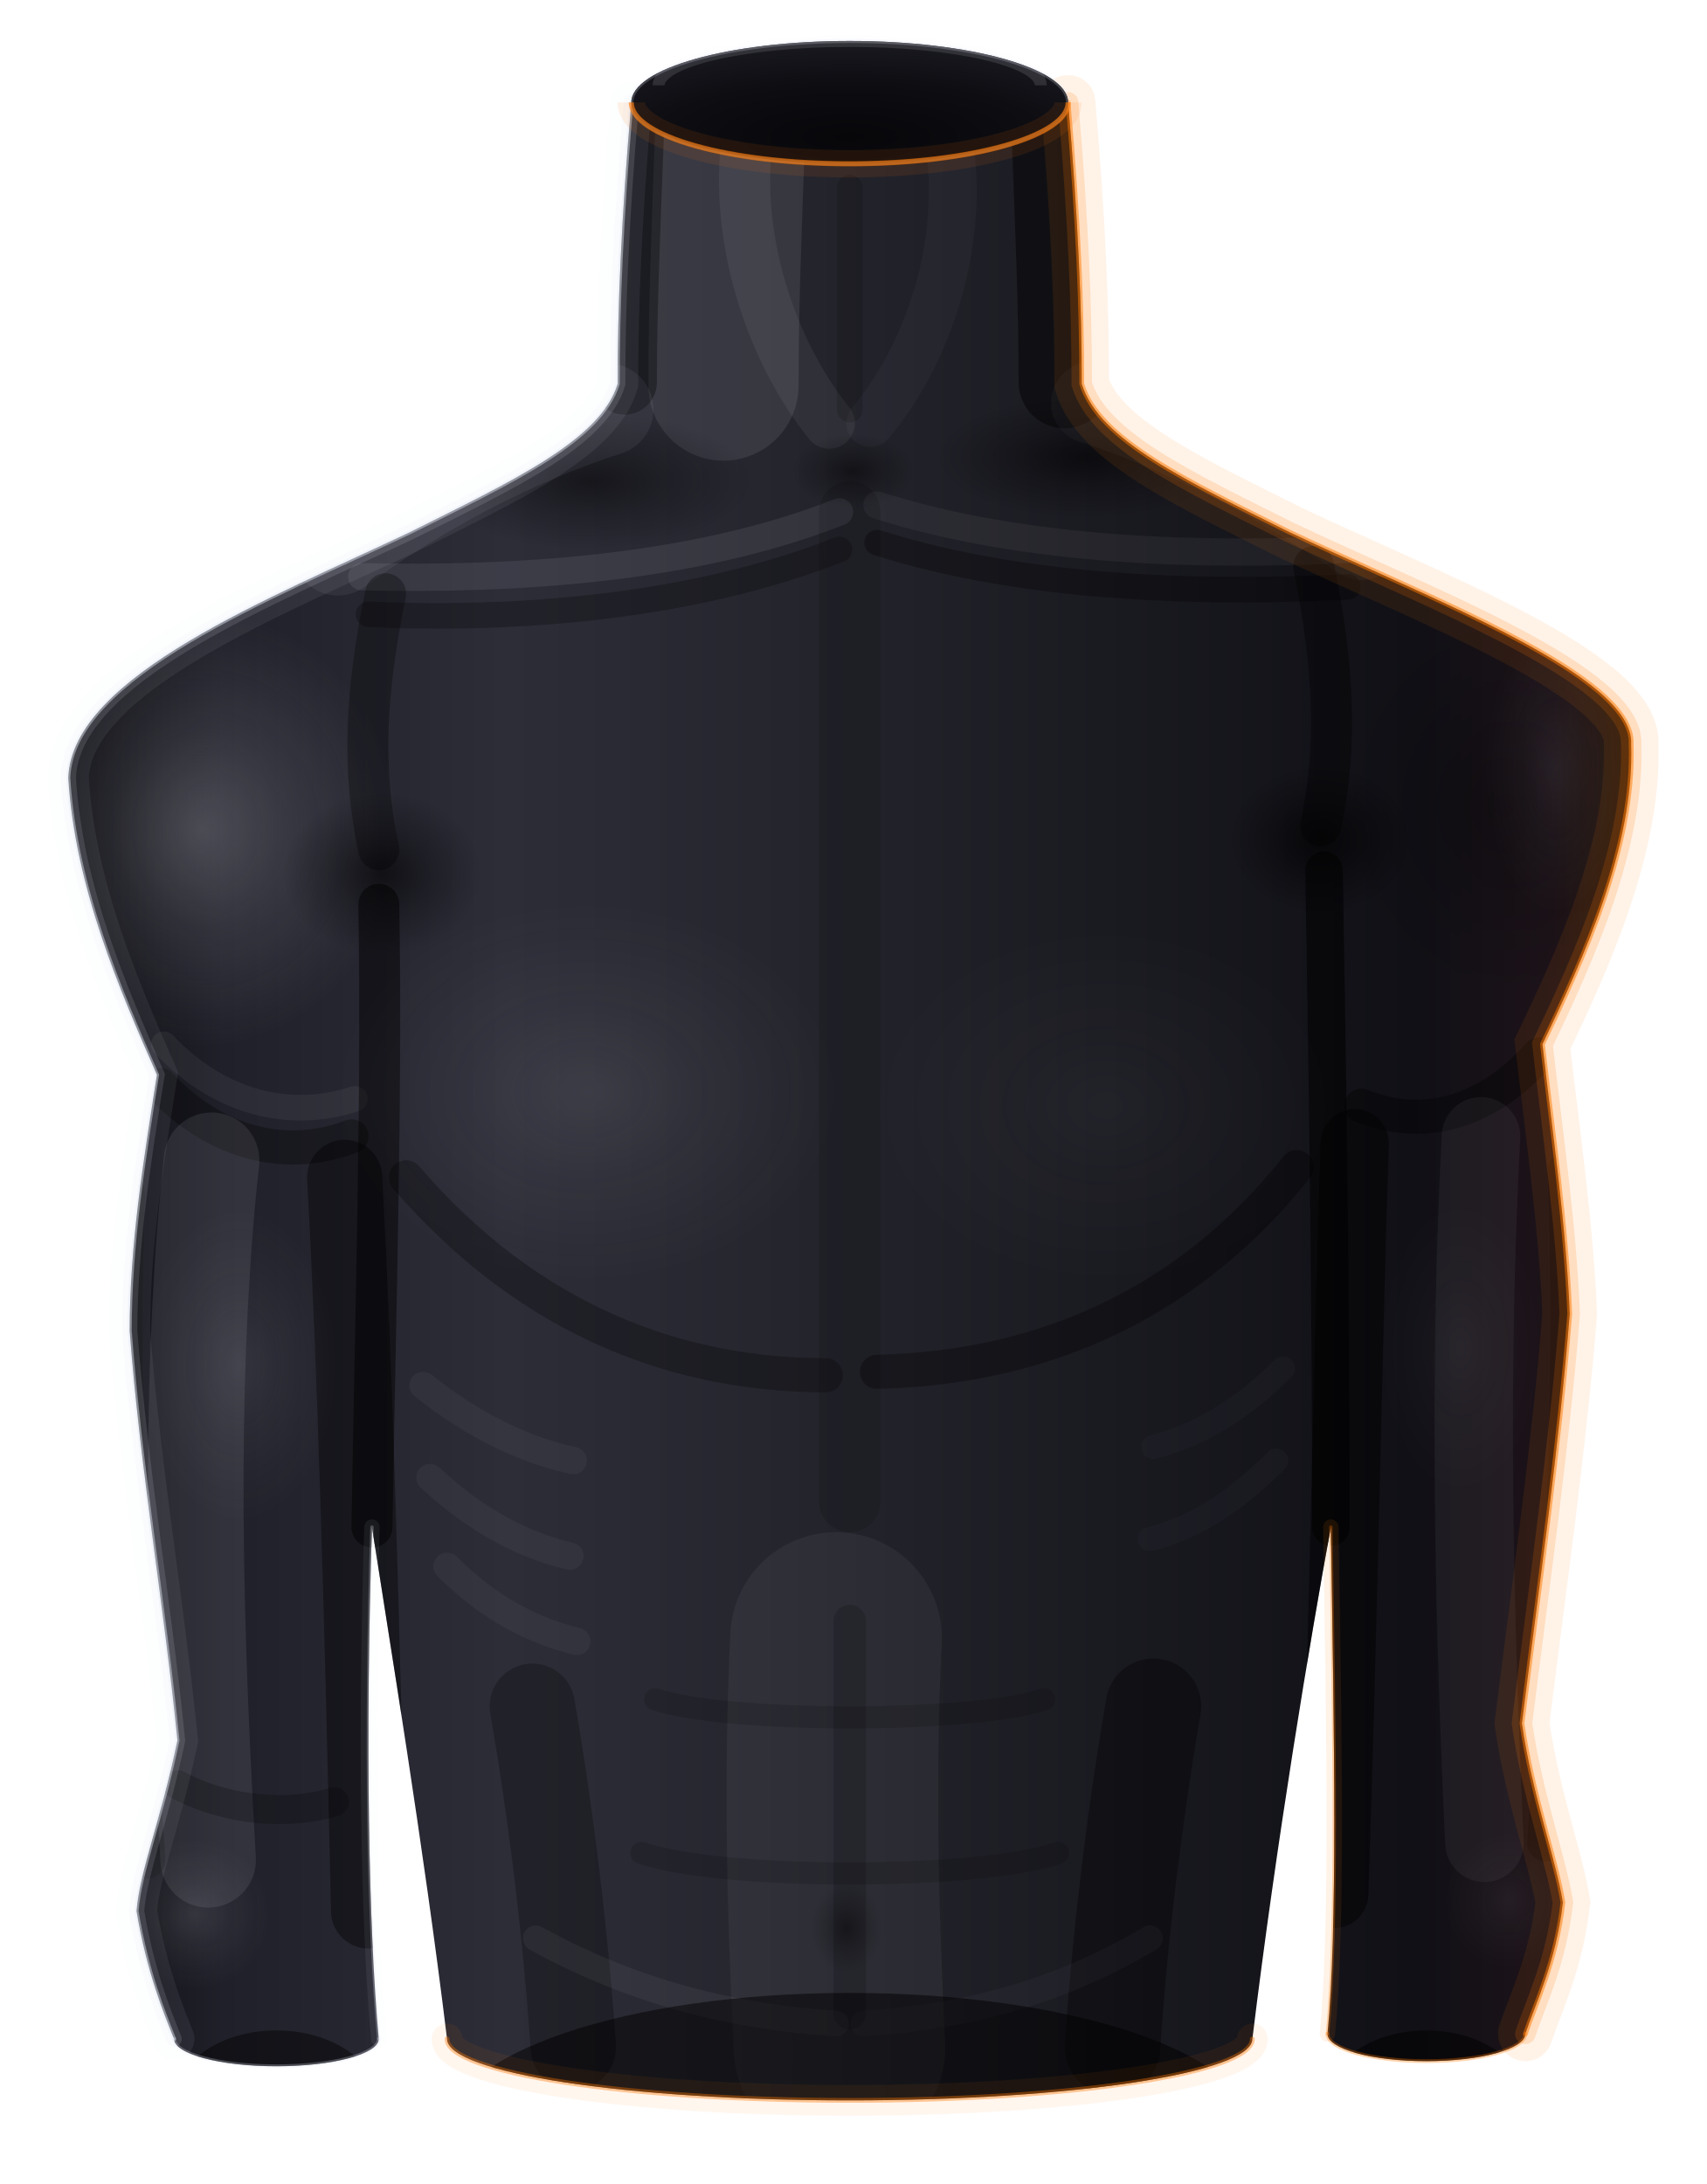
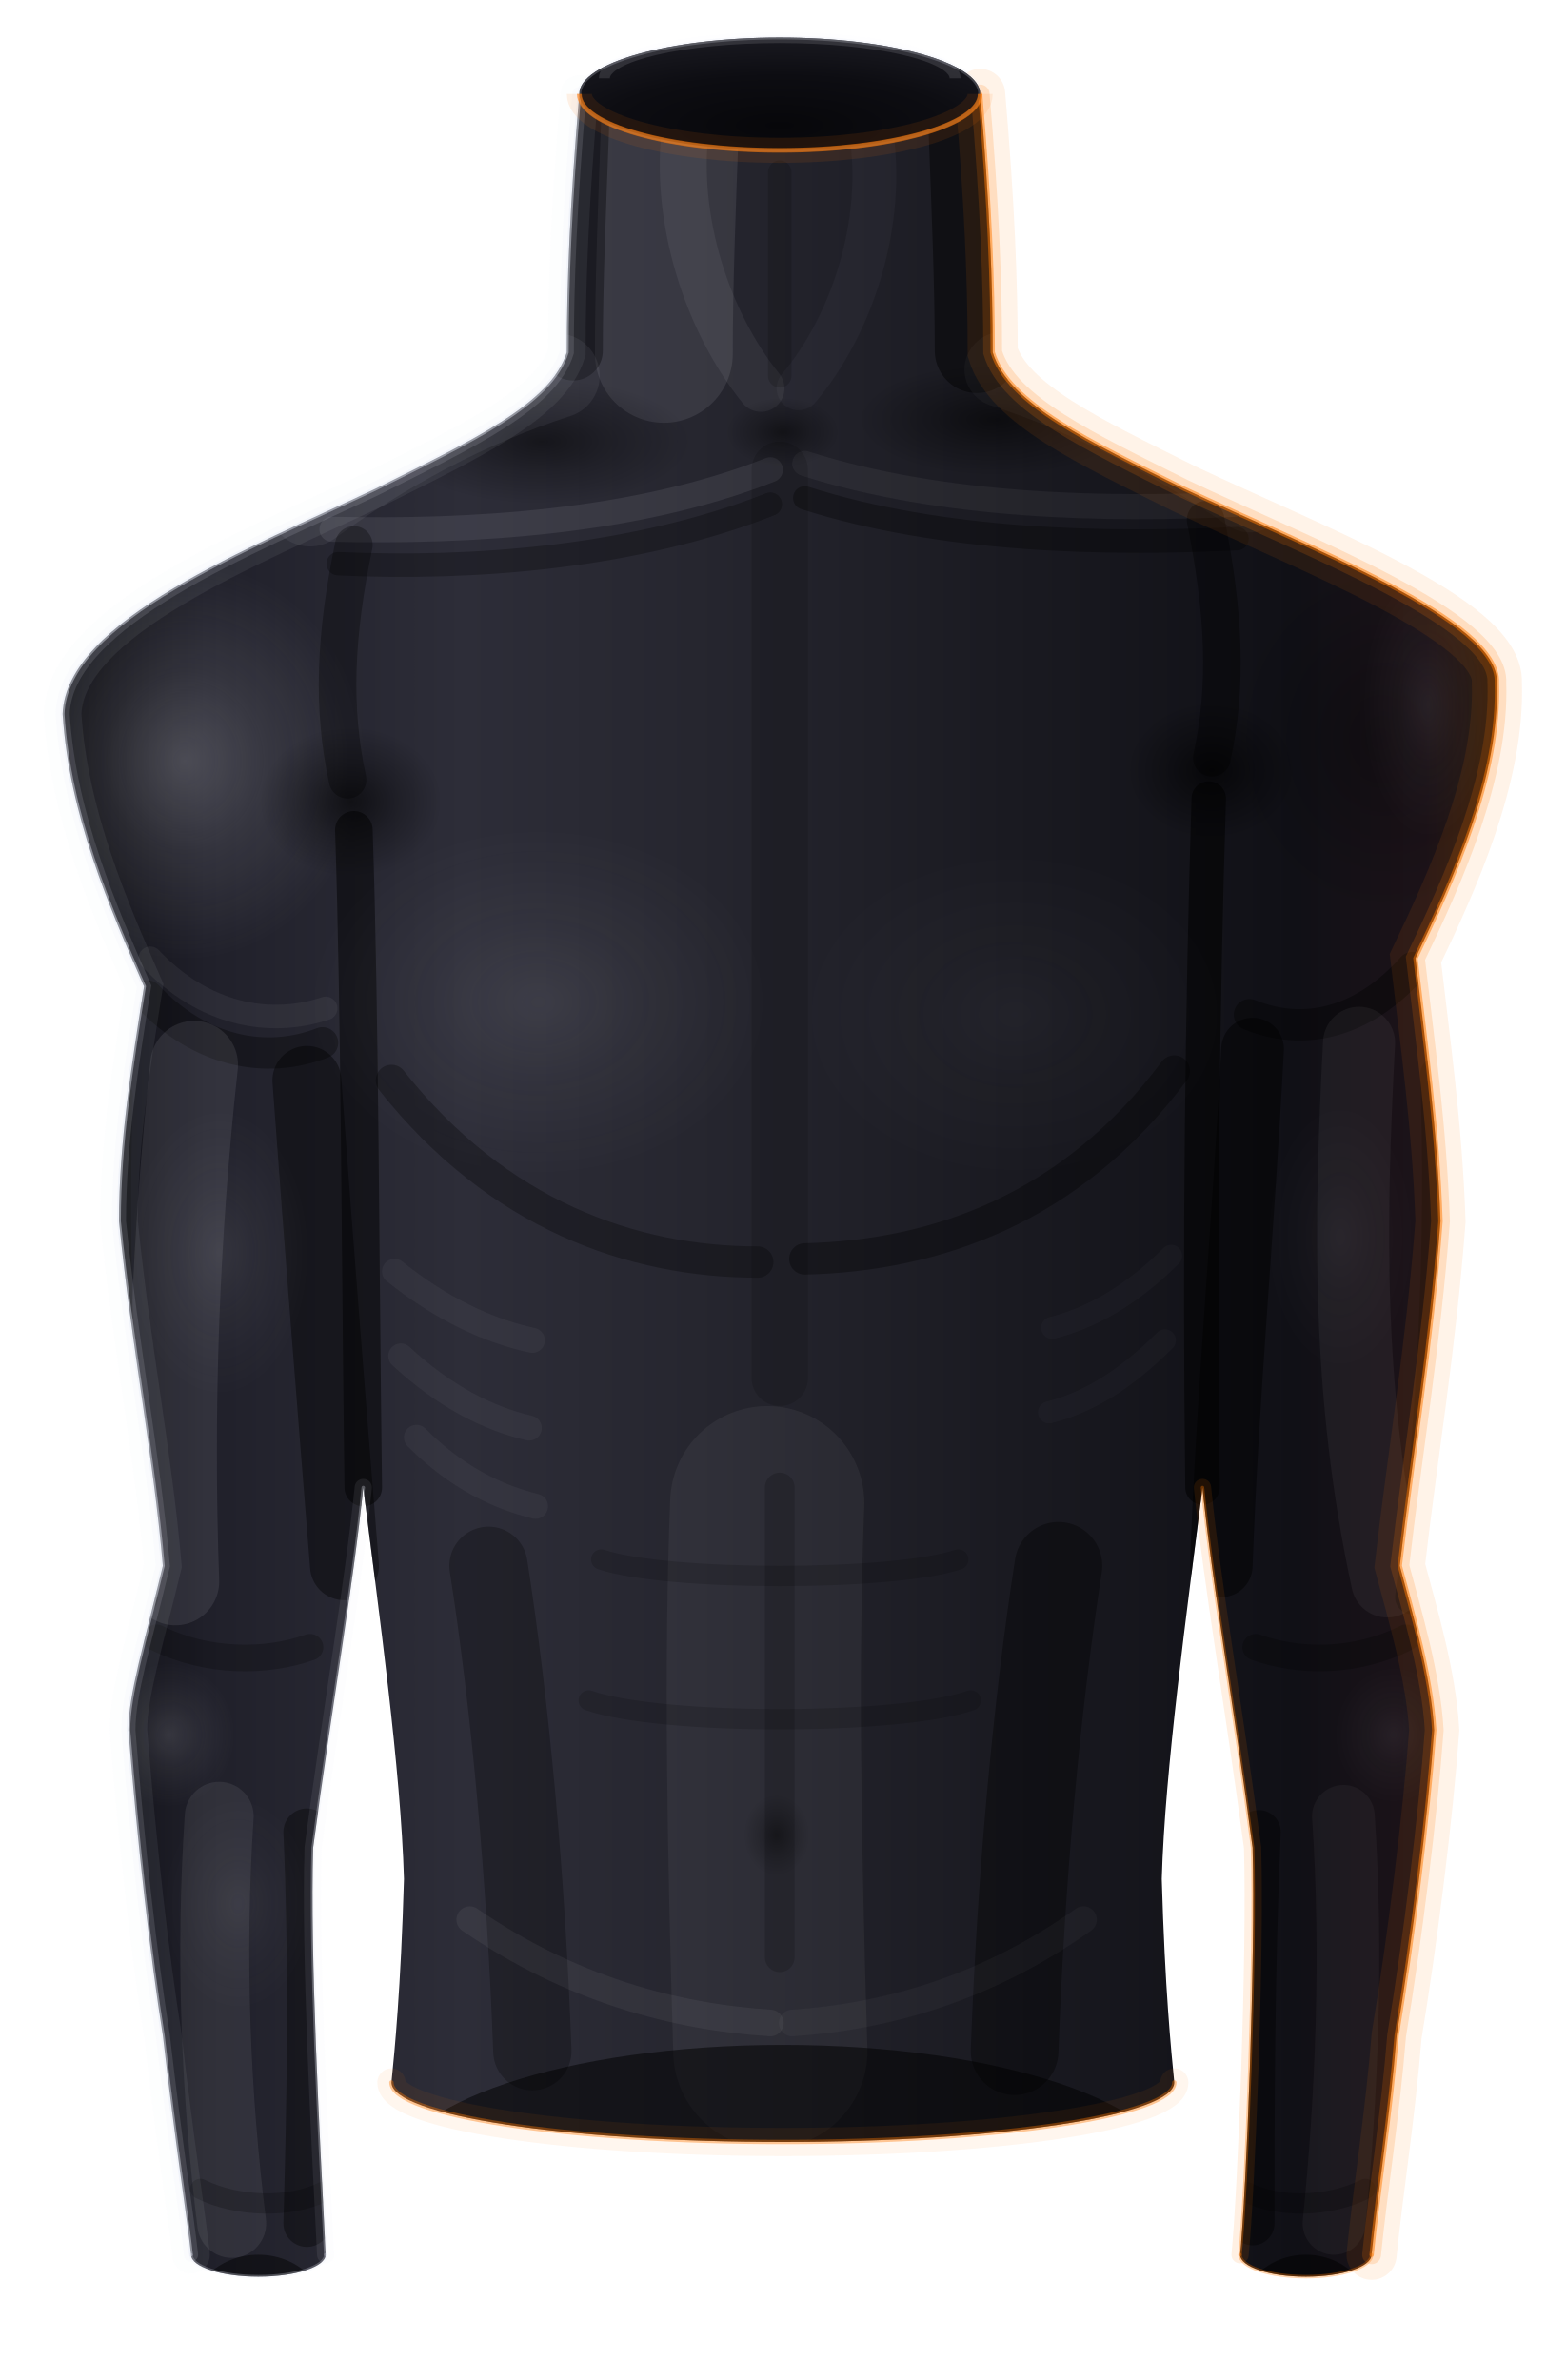
- <svg xmlns="http://www.w3.org/2000/svg" viewBox="0 0 1000 1280" width="1000" height="1280">
+ <svg xmlns="http://www.w3.org/2000/svg" viewBox="0 0 1000 1520" width="1000" height="1520">
  <defs>
    <linearGradient id="cilindro" gradientUnits="userSpaceOnUse" x1="40" y1="0" x2="956" y2="0">
      <stop offset="0" stop-color="#0D0D12" />
      <stop offset="0.1" stop-color="#20202A" />
      <stop offset="0.28" stop-color="#2D2D38" />
      <stop offset="0.44" stop-color="#26262F" />
      <stop offset="0.66" stop-color="#1A1A21" />
      <stop offset="0.86" stop-color="#101016" />
      <stop offset="0.95" stop-color="#1D1319" />
      <stop offset="1" stop-color="#2E1C11" />
    </linearGradient>
    <radialGradient id="realce">
      <stop offset="0" stop-color="#F2F2FA" stop-opacity="0.9" />
      <stop offset="0.45" stop-color="#F2F2FA" stop-opacity="0.4" />
      <stop offset="1" stop-color="#F2F2FA" stop-opacity="0" />
    </radialGradient>
    <radialGradient id="sombra">
      <stop offset="0" stop-color="#000000" stop-opacity="0.9" />
      <stop offset="0.5" stop-color="#000000" stop-opacity="0.4" />
      <stop offset="1" stop-color="#000000" stop-opacity="0" />
    </radialGradient>
    <radialGradient id="oco" cx="0.5" cy="0.78" r="0.8">
      <stop offset="0" stop-color="#07070A" />
      <stop offset="0.55" stop-color="#0D0D12" />
      <stop offset="1" stop-color="#1A1A21" />
    </radialGradient>
-     <path id="silhueta" d="M370 60       C 364 130 362 180 362 225       C 352 258 300 282 240 312       C 160 350 42 396 40 456       C 44 520 70 580 92 630       C 84 680 76 730 76 780       C 82 860 96 940 104 1020       C 94 1068 82 1096 80 1120       C 86 1156 96 1180 102 1195       A 60 16 0 0 0 222 1195       C 216 1130 214 1020 218 895       C 228 960 248 1080 262 1195       A 236 36 0 0 0 734 1195       C 748 1080 768 960 780 895       C 782 1020 784 1130 778 1192       A 58 16 0 0 0 894 1192       C 900 1174 912 1150 916 1115       C 912 1090 898 1052 892 1010       C 902 930 914 846 920 770       C 918 720 910 664 904 612       C 928 562 958 496 956 436       C 958 396 836 350 756 312       C 696 282 644 258 634 225       C 634 180 632 130 626 60       A 128 36 0 0 0 370 60 Z" />
+     <path id="silhueta" d="M370 60       C 364 130 362 180 362 225       C 352 258 300 282 240 312       C 160 350 42 396 40 456       C 44 520 70 580 92 630       C 84 680 76 730 76 780       C 84 860 98 930 104 1000       C 92 1050 82 1082 82 1105       C 88 1180 96 1250 104 1300       C 112 1370 120 1420 122 1440       A 43 14 0 0 0 208 1440       C 204 1360 198 1250 200 1180       C 212 1090 226 1010 232 950       C 242 1030 256 1130 258 1200       C 256 1270 252 1310 250 1330       A 250 38 0 0 0 750 1330       C 748 1310 744 1270 742 1200       C 744 1130 758 1030 768 950       C 774 1010 788 1090 800 1180       C 802 1250 796 1400 792 1440       A 42 14 0 0 0 876 1440       C 880 1400 888 1350 892 1300       C 902 1240 912 1160 916 1105       C 914 1070 902 1030 894 1000       C 902 930 914 860 920 780       C 918 720 910 664 904 612       C 928 562 958 496 956 436       C 958 396 836 350 756 312       C 696 282 644 258 634 225       C 634 180 632 130 626 60       A 128 36 0 0 0 370 60 Z" />
    <clipPath id="corpo">
      <use href="#silhueta" />
    </clipPath>
-     <path id="ladoD" d="M626 60 C 632 130 634 180 634 225       C 644 258 696 282 756 312 C 836 350 958 396 956 436       C 958 496 928 562 904 612 C 910 664 918 720 920 770       C 914 846 902 930 892 1010 C 898 1052 912 1090 916 1115       C 912 1150 900 1174 894 1192" />
-     <path id="ladoE" d="M370 60 C 364 130 362 180 362 225       C 352 258 300 282 240 312 C 160 350 42 396 40 456       C 44 520 70 580 92 630 C 84 680 76 730 76 780       C 82 860 96 940 104 1020 C 94 1068 82 1096 80 1120       C 86 1156 96 1180 102 1195" />
-     <path id="dentroE" d="M222 1195 C 216 1130 214 1020 218 895" />
-     <path id="dentroD" d="M780 895 C 782 1020 784 1130 778 1192" />
-     <path id="baseE" d="M102 1195 A 60 16 0 0 0 222 1195" />
-     <path id="baseC" d="M262 1195 A 236 36 0 0 0 734 1195" />
-     <path id="baseD" d="M778 1192 A 58 16 0 0 0 894 1192" />
+     <path id="ladoD" d="M626 60 C 632 130 634 180 634 225       C 644 258 696 282 756 312 C 836 350 958 396 956 436       C 958 496 928 562 904 612 C 910 664 918 720 920 780       C 914 860 902 930 894 1000 C 902 1030 914 1070 916 1105       C 912 1160 902 1240 892 1300 C 888 1350 880 1400 876 1440" />
+     <path id="ladoE" d="M370 60 C 364 130 362 180 362 225       C 352 258 300 282 240 312 C 160 350 42 396 40 456       C 44 520 70 580 92 630 C 84 680 76 730 76 780       C 84 860 98 930 104 1000 C 92 1050 82 1082 82 1105       C 88 1180 96 1250 104 1300 C 112 1370 120 1420 122 1440" />
+     <path id="dentroE" d="M208 1440 C 204 1360 198 1250 200 1180       C 212 1090 226 1010 232 950" />
+     <path id="dentroD" d="M768 950 C 774 1010 788 1090 800 1180       C 802 1250 796 1400 792 1440" />
+     <path id="baseE" d="M122 1440 A 43 14 0 0 0 208 1440" />
+     <path id="baseC" d="M250 1330 A 250 38 0 0 0 750 1330" />
+     <path id="baseD" d="M792 1440 A 42 14 0 0 0 876 1440" />
  </defs>
  <use href="#silhueta" fill="url(#cilindro)" />
  <g clip-path="url(#corpo)" fill="none" stroke-linecap="round">
    <path d="M428 76 C 426 130 424 180 424 226" stroke="#F2F2FA" stroke-opacity="0.09" stroke-width="88" />
    <path d="M370 82 C 368 134 366 182 366 224" stroke="#000000" stroke-opacity="0.34" stroke-width="38" />
    <path d="M620 82 C 622 134 624 182 624 224" stroke="#000000" stroke-opacity="0.44" stroke-width="54" />
    <path d="M438 80 C 430 140 452 206 486 248" stroke="#F2F2FA" stroke-opacity="0.06" stroke-width="30" />
    <path d="M556 82 C 566 142 544 208 510 248" stroke="#F2F2FA" stroke-opacity="0.032" stroke-width="28" />
    <path d="M498 110 C 498 160 498 206 498 240" stroke="#000000" stroke-opacity="0.16" stroke-width="15" />
    <ellipse cx="346" cy="282" rx="96" ry="40" fill="url(#sombra)" opacity="0.54" stroke="none" />
    <ellipse cx="636" cy="268" rx="88" ry="36" fill="url(#sombra)" opacity="0.6" stroke="none" />
    <path d="M356 240 C 300 258 244 288 198 322" stroke="#F2F2FA" stroke-opacity="0.06" stroke-width="54" />
    <path d="M640 236 C 696 254 752 284 798 316" stroke="#F2F2FA" stroke-opacity="0.03" stroke-width="48" />
    <path d="M212 338 C 300 340 406 334 492 300" stroke="#F2F2FA" stroke-opacity="0.08" stroke-width="16" />
    <path d="M790 322 C 706 326 602 324 514 296" stroke="#F2F2FA" stroke-opacity="0.05" stroke-width="16" />
    <path d="M216 360 C 302 364 406 356 492 322" stroke="#000000" stroke-opacity="0.26" stroke-width="15" />
    <path d="M790 344 C 706 348 602 346 514 318" stroke="#000000" stroke-opacity="0.3" stroke-width="15" />
    <ellipse cx="500" cy="276" rx="36" ry="22" fill="url(#sombra)" opacity="0.52" stroke="none" />
    <ellipse cx="118" cy="486" rx="116" ry="128" fill="url(#realce)" opacity="0.24" stroke="none" />
    <ellipse cx="882" cy="472" rx="98" ry="114" fill="url(#sombra)" opacity="0.3" stroke="none" />
    <ellipse cx="912" cy="450" rx="42" ry="86" fill="url(#realce)" opacity="0.08" stroke="none" />
    <path d="M226 348 C 214 406 212 452 222 498" stroke="#000000" stroke-opacity="0.3" stroke-width="24" />
    <path d="M770 332 C 782 392 784 438 774 484" stroke="#000000" stroke-opacity="0.36" stroke-width="24" />
    <path d="M94 636 C 128 672 170 680 206 666" stroke="#000000" stroke-opacity="0.32" stroke-width="20" />
    <path d="M902 618 C 870 654 832 662 798 648" stroke="#000000" stroke-opacity="0.36" stroke-width="20" />
    <path d="M96 612 C 130 648 172 656 208 644" stroke="#F2F2FA" stroke-opacity="0.055" stroke-width="15" />
    <ellipse cx="224" cy="512" rx="58" ry="48" fill="url(#sombra)" opacity="0.66" stroke="none" />
    <ellipse cx="774" cy="492" rx="54" ry="44" fill="url(#sombra)" opacity="0.72" stroke="none" />
-     <path d="M222 530 C 224 640 220 770 218 895" stroke="#000000" stroke-opacity="0.48" stroke-width="24" />
-     <path d="M776 510 C 778 626 780 760 780 895" stroke="#000000" stroke-opacity="0.54" stroke-width="22" />
+     <path d="M226 530 C 230 650 230 800 232 950" stroke="#000000" stroke-opacity="0.48" stroke-width="24" />
+     <path d="M772 510 C 768 640 766 790 768 950" stroke="#000000" stroke-opacity="0.54" stroke-width="22" />
    <ellipse cx="344" cy="640" rx="148" ry="112" fill="url(#realce)" opacity="0.1" stroke="none" />
    <ellipse cx="648" cy="648" rx="138" ry="106" fill="url(#realce)" opacity="0.045" stroke="none" />
-     <path d="M238 690 C 312 776 400 806 484 806" stroke="#000000" stroke-opacity="0.28" stroke-width="20" />
-     <path d="M760 684 C 690 772 600 802 514 804" stroke="#000000" stroke-opacity="0.32" stroke-width="20" />
+     <path d="M250 690 C 318 776 404 806 484 806" stroke="#000000" stroke-opacity="0.28" stroke-width="20" />
+     <path d="M750 684 C 684 772 598 802 514 804" stroke="#000000" stroke-opacity="0.32" stroke-width="20" />
    <path d="M498 300 L 498 880" stroke="#000000" stroke-opacity="0.13" stroke-width="36" />
    <g stroke="#F2F2FA" stroke-opacity="0.042" stroke-width="16">
-       <path d="M248 812 C 278 836 308 850 336 856" />
-       <path d="M252 866 C 280 892 308 906 334 912" />
-       <path d="M262 918 C 288 944 314 956 338 962" />
+       <path d="M252 812 C 282 836 312 850 340 856" />
+       <path d="M256 866 C 284 892 312 906 338 912" />
+       <path d="M266 918 C 292 944 318 956 342 962" />
    </g>
    <g stroke="#F2F2FA" stroke-opacity="0.024" stroke-width="14">
-       <path d="M752 802 C 726 828 700 842 676 848" />
-       <path d="M748 856 C 722 882 698 896 674 902" />
+       <path d="M748 802 C 722 828 696 842 672 848" />
+       <path d="M744 856 C 718 882 694 896 670 902" />
    </g>
-     <path d="M124 680 C 112 790 112 920 122 1090" stroke="#F2F2FA" stroke-opacity="0.09" stroke-width="56" />
-     <path d="M74 700 C 70 810 74 930 86 1090" stroke="#000000" stroke-opacity="0.2" stroke-width="22" />
-     <path d="M202 690 C 208 800 212 940 216 1120" stroke="#000000" stroke-opacity="0.4" stroke-width="44" />
+     <path d="M124 680 C 112 790 108 900 112 1010" stroke="#F2F2FA" stroke-opacity="0.09" stroke-width="56" />
+     <path d="M74 700 C 70 810 76 920 90 1020" stroke="#000000" stroke-opacity="0.2" stroke-width="22" />
+     <path d="M196 690 C 204 800 212 900 220 1000" stroke="#000000" stroke-opacity="0.4" stroke-width="44" />
    <ellipse cx="140" cy="800" rx="58" ry="92" fill="url(#realce)" opacity="0.1" stroke="none" />
-     <ellipse cx="114" cy="1122" rx="44" ry="44" fill="url(#realce)" opacity="0.13" stroke="none" />
-     <path d="M104 1046 C 134 1062 170 1064 196 1056" stroke="#000000" stroke-opacity="0.22" stroke-width="17" />
-     <path d="M868 666 C 862 780 862 910 870 1080" stroke="#F2F2FA" stroke-opacity="0.05" stroke-width="46" />
-     <path d="M918 686 C 922 796 918 920 906 1080" stroke="#000000" stroke-opacity="0.24" stroke-width="22" />
-     <path d="M794 670 C 790 786 788 930 782 1110" stroke="#000000" stroke-opacity="0.46" stroke-width="40" />
+     <ellipse cx="108" cy="1108" rx="42" ry="46" fill="url(#realce)" opacity="0.14" stroke="none" />
+     <path d="M100 1046 C 132 1062 170 1062 198 1052" stroke="#000000" stroke-opacity="0.22" stroke-width="17" />
+     <path d="M140 1160 C 134 1250 138 1340 148 1420" stroke="#F2F2FA" stroke-opacity="0.075" stroke-width="44" />
+     <path d="M196 1170 C 200 1260 198 1350 196 1420" stroke="#000000" stroke-opacity="0.36" stroke-width="30" />
+     <ellipse cx="152" cy="1216" rx="48" ry="68" fill="url(#realce)" opacity="0.07" stroke="none" />
+     <path d="M128 1398 C 152 1410 186 1410 206 1400" stroke="#000000" stroke-opacity="0.2" stroke-width="13" />
+     <path d="M868 666 C 862 780 860 890 886 1010" stroke="#F2F2FA" stroke-opacity="0.05" stroke-width="46" />
+     <path d="M918 686 C 922 796 916 910 902 1020" stroke="#000000" stroke-opacity="0.24" stroke-width="22" />
+     <path d="M800 670 C 794 786 784 890 780 1000" stroke="#000000" stroke-opacity="0.46" stroke-width="40" />
    <ellipse cx="856" cy="790" rx="48" ry="86" fill="url(#realce)" opacity="0.05" stroke="none" />
-     <ellipse cx="884" cy="1114" rx="38" ry="40" fill="url(#realce)" opacity="0.06" stroke="none" />
-     <path d="M490 960 C 486 1040 488 1120 492 1200" stroke="#F2F2FA" stroke-opacity="0.05" stroke-width="124" />
-     <path d="M312 1000 C 324 1070 332 1140 336 1200" stroke="#000000" stroke-opacity="0.26" stroke-width="50" />
-     <path d="M676 1000 C 664 1070 656 1140 652 1200" stroke="#000000" stroke-opacity="0.34" stroke-width="56" />
-     <path d="M498 950 L 498 1180" stroke="#000000" stroke-opacity="0.17" stroke-width="19" />
+     <ellipse cx="890" cy="1108" rx="38" ry="44" fill="url(#realce)" opacity="0.07" stroke="none" />
+     <path d="M898 1046 C 866 1062 830 1062 802 1052" stroke="#000000" stroke-opacity="0.24" stroke-width="17" />
+     <path d="M858 1160 C 864 1250 860 1340 852 1420" stroke="#F2F2FA" stroke-opacity="0.042" stroke-width="40" />
+     <path d="M804 1170 C 800 1260 800 1350 800 1420" stroke="#000000" stroke-opacity="0.4" stroke-width="28" />
+     <path d="M872 1398 C 848 1410 816 1410 796 1400" stroke="#000000" stroke-opacity="0.22" stroke-width="13" />
+     <path d="M490 960 C 486 1060 488 1180 492 1310" stroke="#F2F2FA" stroke-opacity="0.05" stroke-width="124" />
+     <path d="M312 1000 C 326 1090 336 1200 340 1310" stroke="#000000" stroke-opacity="0.26" stroke-width="50" />
+     <path d="M676 1000 C 662 1090 652 1200 648 1310" stroke="#000000" stroke-opacity="0.34" stroke-width="56" />
+     <path d="M498 950 L 498 1250" stroke="#000000" stroke-opacity="0.17" stroke-width="19" />
    <path d="M384 996 C 426 1010 570 1010 612 996" stroke="#000000" stroke-opacity="0.15" stroke-width="13" />
    <path d="M376 1086 C 422 1102 574 1102 620 1086" stroke="#000000" stroke-opacity="0.15" stroke-width="13" />
-     <path d="M314 1136 C 372 1168 430 1182 490 1186" stroke="#F2F2FA" stroke-opacity="0.05" stroke-width="15" />
-     <path d="M674 1136 C 620 1168 566 1182 506 1186" stroke="#F2F2FA" stroke-opacity="0.032" stroke-width="15" />
-     <ellipse cx="496" cy="1130" rx="21" ry="26" fill="url(#sombra)" opacity="0.44" stroke="none" />
-     <ellipse cx="498" cy="1248" rx="236" ry="80" fill="#000000" opacity="0.5" stroke="none" />
-     <ellipse cx="162" cy="1232" rx="60" ry="42" fill="#000000" opacity="0.45" stroke="none" />
-     <ellipse cx="836" cy="1230" rx="58" ry="40" fill="#000000" opacity="0.5" stroke="none" />
+     <ellipse cx="496" cy="1172" rx="21" ry="26" fill="url(#sombra)" opacity="0.44" stroke="none" />
+     <path d="M300 1226 C 364 1270 430 1288 492 1292" stroke="#F2F2FA" stroke-opacity="0.055" stroke-width="17" />
+     <path d="M692 1226 C 630 1270 566 1288 506 1292" stroke="#F2F2FA" stroke-opacity="0.035" stroke-width="17" />
+     <ellipse cx="500" cy="1390" rx="250" ry="84" fill="#000000" opacity="0.5" stroke="none" />
+     <ellipse cx="165" cy="1478" rx="43" ry="38" fill="#000000" opacity="0.45" stroke="none" />
+     <ellipse cx="834" cy="1478" rx="42" ry="38" fill="#000000" opacity="0.5" stroke="none" />
  </g>
  <g fill="none" stroke-linecap="round">
    <g stroke="#FF7700">
      <use href="#ladoD" stroke-width="32" opacity="0.09" />
      <use href="#ladoD" stroke-width="12" opacity="0.17" />
      <use href="#ladoD" stroke-width="2.8" opacity="0.5" />
-       <use href="#dentroD" stroke-width="9" opacity="0.1" />
-       <use href="#dentroD" stroke-width="2" opacity="0.3" />
+       <use href="#dentroD" stroke-width="11" opacity="0.11" />
+       <use href="#dentroD" stroke-width="2.2" opacity="0.34" />
      <use href="#baseC" stroke-width="18" opacity="0.07" />
      <use href="#baseC" stroke-width="2.8" opacity="0.38" />
      <use href="#baseD" stroke-width="2.2" opacity="0.32" />
    </g>
    <g stroke="#E6EAF6">
      <use href="#ladoE" stroke-width="24" opacity="0.07" />
      <use href="#ladoE" stroke-width="9" opacity="0.13" />
      <use href="#ladoE" stroke-width="2.4" opacity="0.45" />
-       <use href="#dentroE" stroke-width="9" opacity="0.07" />
-       <use href="#dentroE" stroke-width="2" opacity="0.26" />
+       <use href="#dentroE" stroke-width="11" opacity="0.08" />
+       <use href="#dentroE" stroke-width="2.2" opacity="0.3" />
      <use href="#baseE" stroke-width="2.2" opacity="0.26" />
    </g>
  </g>
  <ellipse cx="498" cy="60" rx="128" ry="36" fill="url(#oco)" stroke="none" />
  <path d="M386 50 A 112 26 0 0 1 610 50" fill="none" stroke="#F2F2FA" stroke-opacity="0.12" stroke-width="7" />
  <ellipse cx="498" cy="60" rx="128" ry="36" fill="none" stroke="#E6EAF6" stroke-opacity="0.22" stroke-width="2.4" />
  <path d="M370 60 A 128 36 0 0 0 626 60" fill="none" stroke="#FF7700" stroke-opacity="0.1" stroke-width="16" />
  <path d="M370 60 A 128 36 0 0 0 626 60" fill="none" stroke="#FF7700" stroke-opacity="0.6" stroke-width="3" />
</svg>
